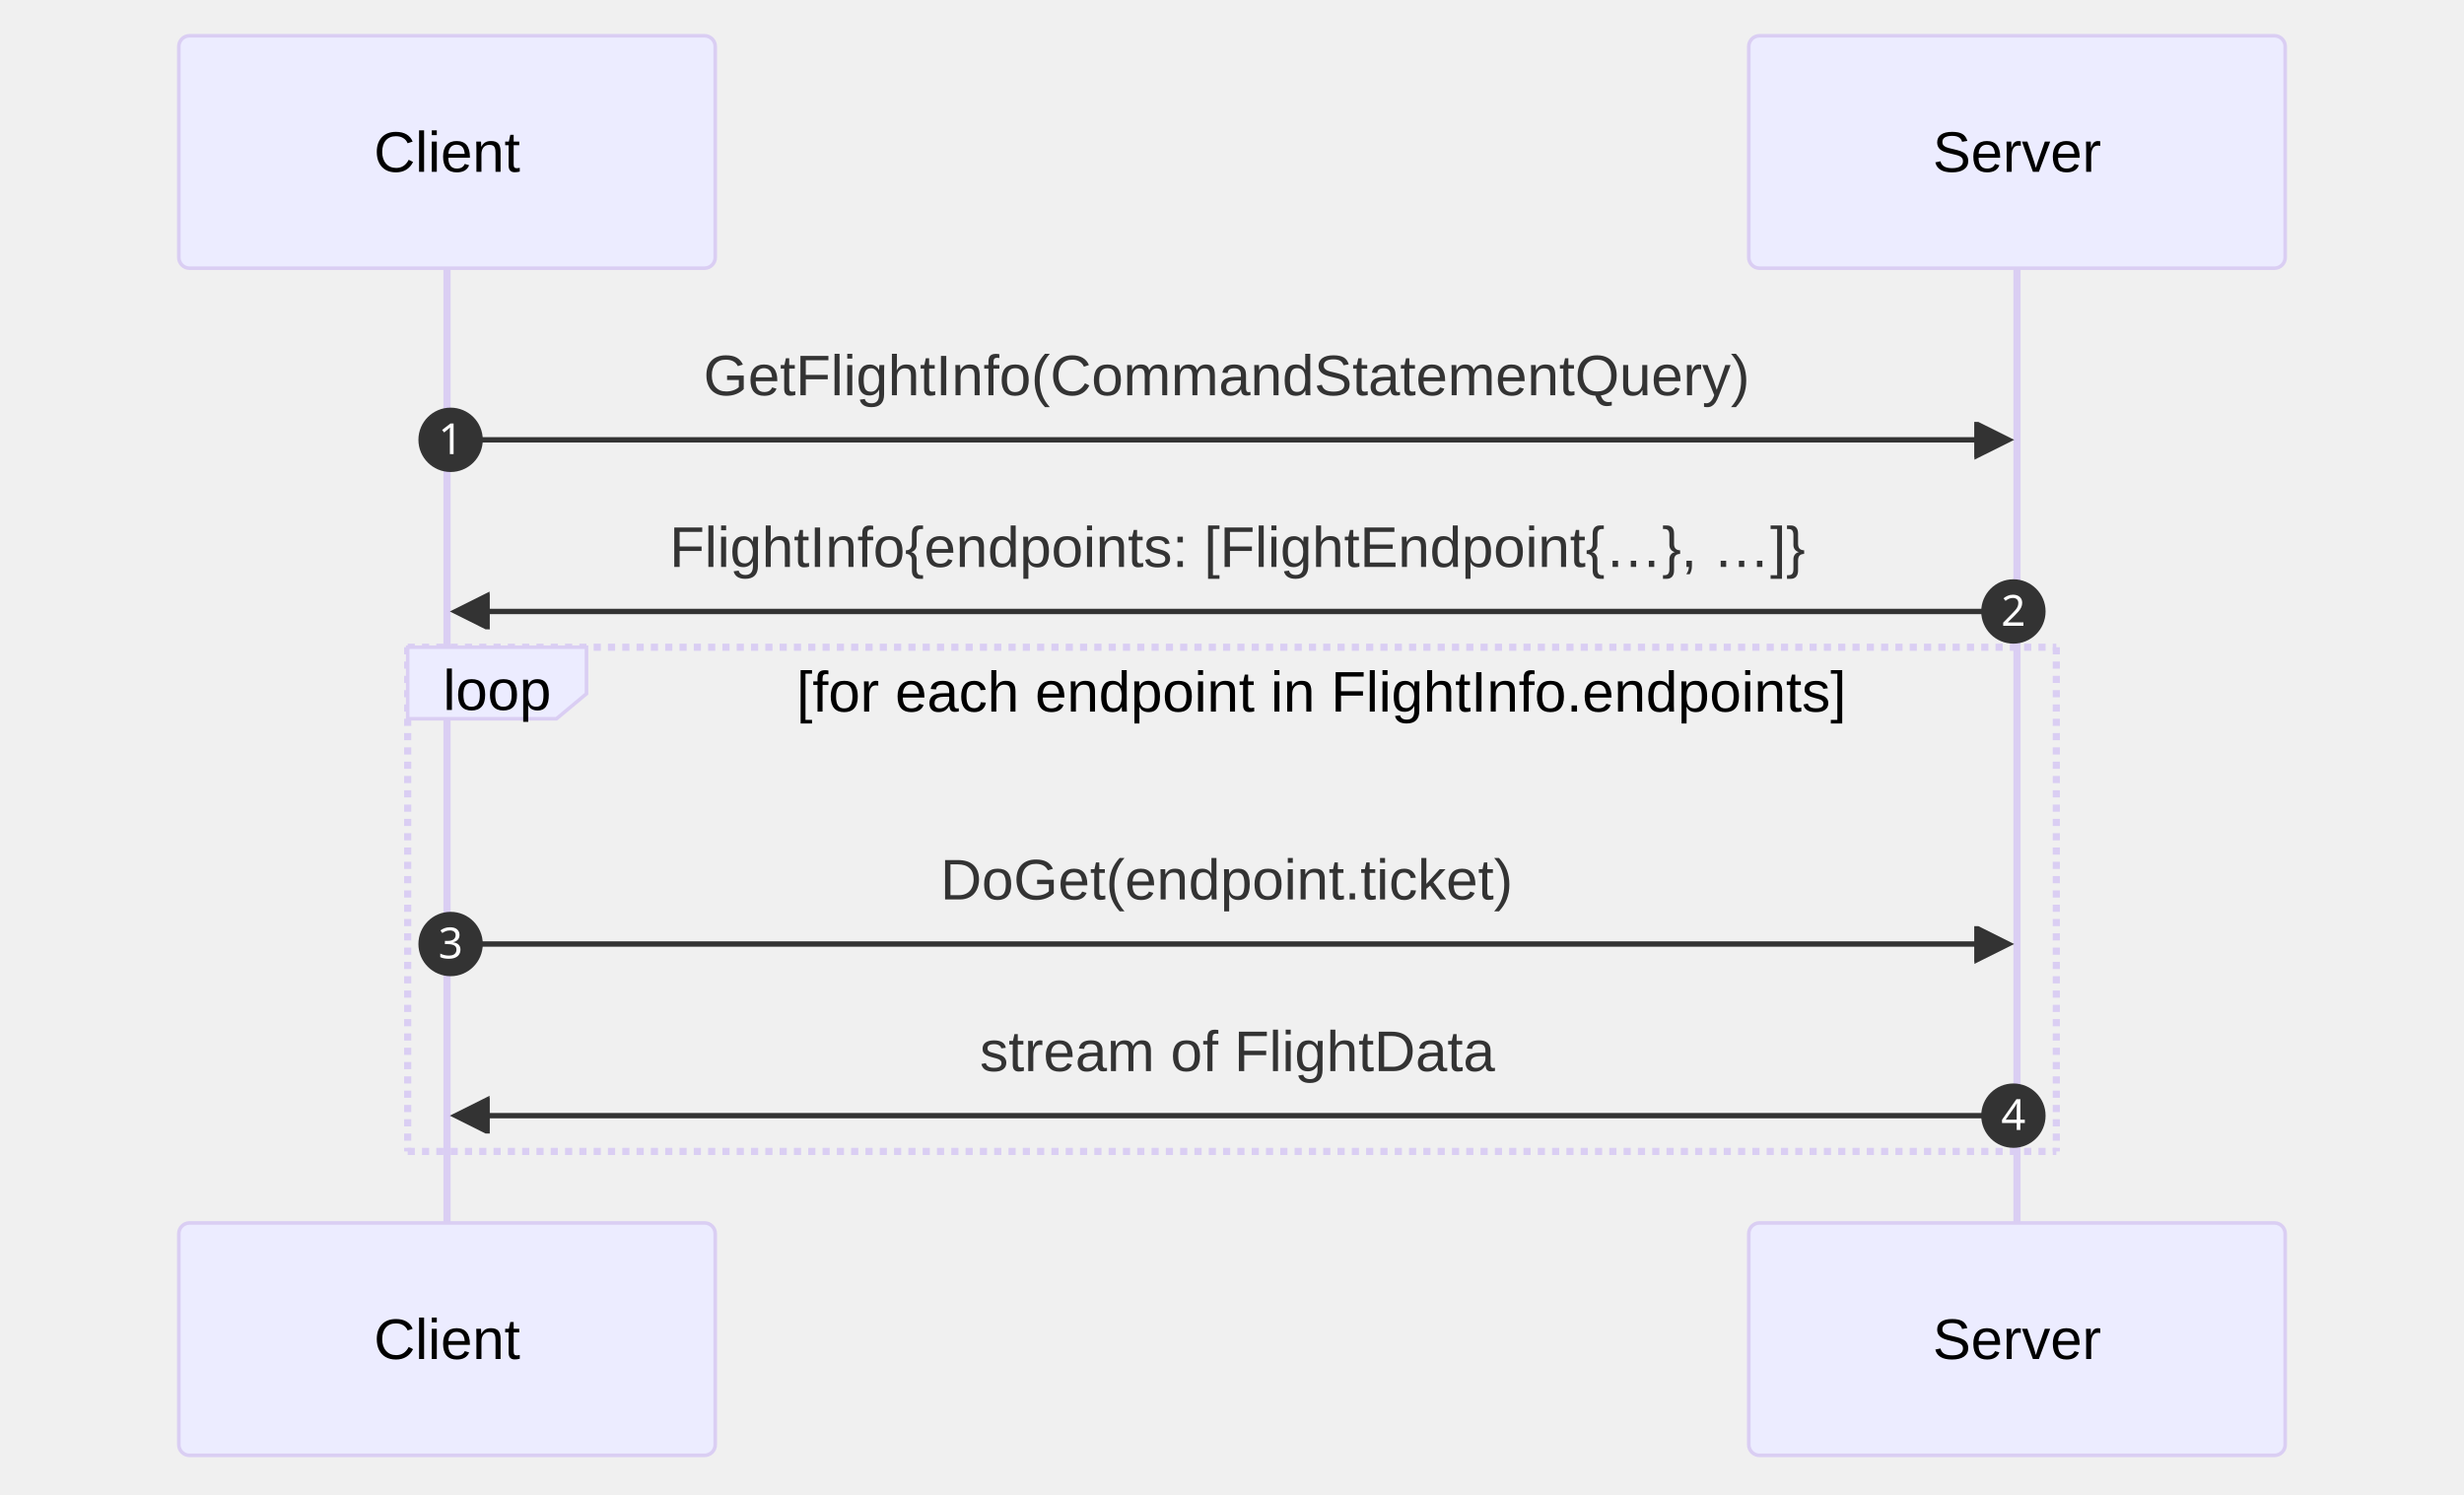
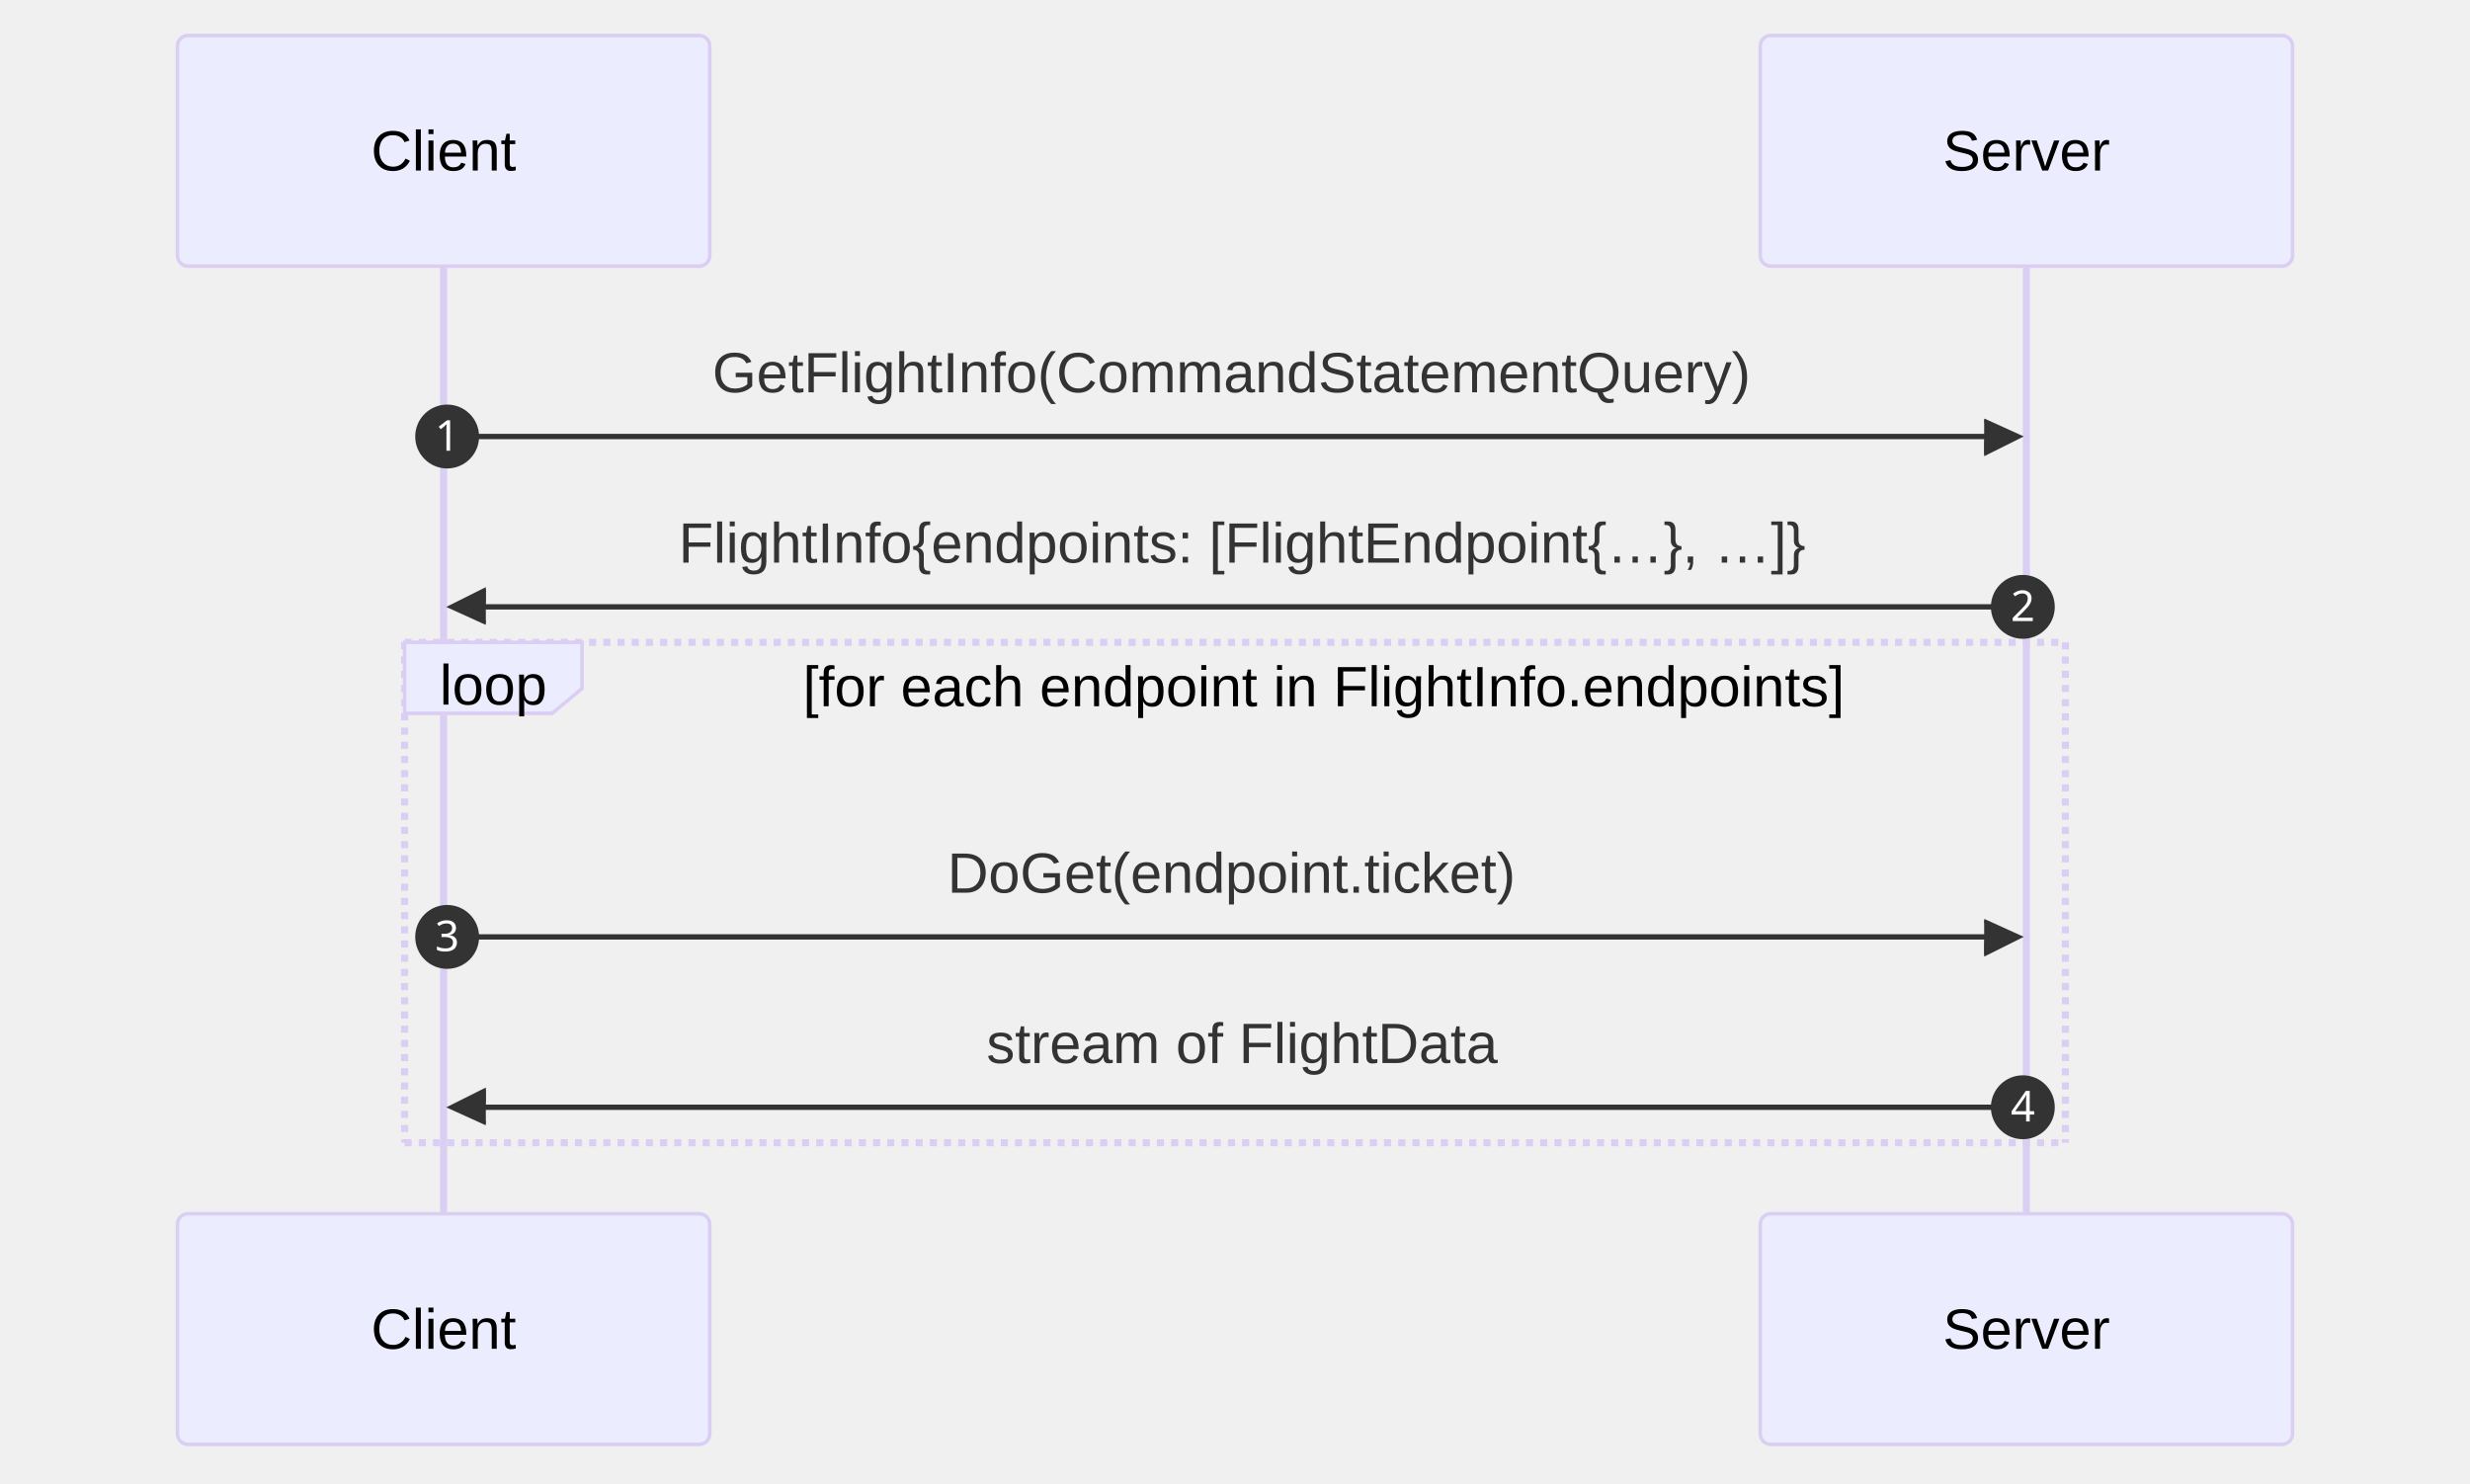
- <svg xmlns="http://www.w3.org/2000/svg" aria-roledescription="sequence" role="graphics-document document" viewBox="-50 -10 689 418" style="max-width: 689px; background-color: white;" width="100%" id="my-svg">
+ <svg xmlns="http://www.w3.org/2000/svg" aria-roledescription="sequence" role="graphics-document document" viewBox="-50 -10 696 418" style="max-width: 696px; background-color: white;" width="100%" id="my-svg">
  <g>
-     <rect class="actor actor-bottom" ry="3" rx="3" name="Server" height="65" width="150" stroke="#666" fill="#eaeaea" y="332" x="439" />
-     <text style="text-anchor: middle; font-size: 16px; font-weight: 400;" class="actor" alignment-baseline="central" dominant-baseline="central" y="364.5" x="514">
-       <tspan dy="0" x="514">Server</tspan>
+     <rect class="actor actor-bottom" ry="3" rx="3" name="Server" height="65" width="150" stroke="#666" fill="#eaeaea" y="332" x="446" />
+     <text style="text-anchor: middle; font-size: 16px; font-weight: 400;" class="actor actor-box" alignment-baseline="central" dominant-baseline="central" y="364.5" x="521">
+       <tspan dy="0" x="521">Server</tspan>
    </text>
  </g>
  <g>
    <rect class="actor actor-bottom" ry="3" rx="3" name="Client" height="65" width="150" stroke="#666" fill="#eaeaea" y="332" x="0" />
-     <text style="text-anchor: middle; font-size: 16px; font-weight: 400;" class="actor" alignment-baseline="central" dominant-baseline="central" y="364.5" x="75">
+     <text style="text-anchor: middle; font-size: 16px; font-weight: 400;" class="actor actor-box" alignment-baseline="central" dominant-baseline="central" y="364.5" x="75">
      <tspan dy="0" x="75">Client</tspan>
    </text>
  </g>
  <g>
-     <line stroke="#999" stroke-width="0.5px" class="200" y2="332" x2="514" y1="5" x1="514" id="actor1" />
+     <line name="Server" stroke="#999" stroke-width="0.5px" class="actor-line 200" y2="332" x2="521" y1="65" x1="521" id="actor1" />
    <g id="root-1">
-       <rect class="actor actor-top" ry="3" rx="3" name="Server" height="65" width="150" stroke="#666" fill="#eaeaea" y="0" x="439" />
-       <text style="text-anchor: middle; font-size: 16px; font-weight: 400;" class="actor" alignment-baseline="central" dominant-baseline="central" y="32.5" x="514">
-         <tspan dy="0" x="514">Server</tspan>
+       <rect class="actor actor-top" ry="3" rx="3" name="Server" height="65" width="150" stroke="#666" fill="#eaeaea" y="0" x="446" />
+       <text style="text-anchor: middle; font-size: 16px; font-weight: 400;" class="actor actor-box" alignment-baseline="central" dominant-baseline="central" y="32.5" x="521">
+         <tspan dy="0" x="521">Server</tspan>
      </text>
    </g>
  </g>
  <g>
-     <line stroke="#999" stroke-width="0.5px" class="200" y2="332" x2="75" y1="5" x1="75" id="actor0" />
+     <line name="Client" stroke="#999" stroke-width="0.5px" class="actor-line 200" y2="332" x2="75" y1="65" x1="75" id="actor0" />
    <g id="root-0">
      <rect class="actor actor-top" ry="3" rx="3" name="Client" height="65" width="150" stroke="#666" fill="#eaeaea" y="0" x="0" />
-       <text style="text-anchor: middle; font-size: 16px; font-weight: 400;" class="actor" alignment-baseline="central" dominant-baseline="central" y="32.5" x="75">
+       <text style="text-anchor: middle; font-size: 16px; font-weight: 400;" class="actor actor-box" alignment-baseline="central" dominant-baseline="central" y="32.5" x="75">
        <tspan dy="0" x="75">Client</tspan>
      </text>
    </g>
  </g>
-   <style>#my-svg{font-family:"trebuchet ms",verdana,arial,sans-serif;font-size:16px;fill:#333;}#my-svg .error-icon{fill:#552222;}#my-svg .error-text{fill:#552222;stroke:#552222;}#my-svg .edge-thickness-normal{stroke-width:2px;}#my-svg .edge-thickness-thick{stroke-width:3.5px;}#my-svg .edge-pattern-solid{stroke-dasharray:0;}#my-svg .edge-pattern-dashed{stroke-dasharray:3;}#my-svg .edge-pattern-dotted{stroke-dasharray:2;}#my-svg .marker{fill:#333333;stroke:#333333;}#my-svg .marker.cross{stroke:#333333;}#my-svg svg{font-family:"trebuchet ms",verdana,arial,sans-serif;font-size:16px;}#my-svg .actor{stroke:hsl(259.626, 59.777%, 87.902%);fill:#ECECFF;}#my-svg text.actor&gt;tspan{fill:black;stroke:none;}#my-svg .actor-line{stroke:grey;}#my-svg .messageLine0{stroke-width:1.5;stroke-dasharray:none;stroke:#333;}#my-svg .messageLine1{stroke-width:1.5;stroke-dasharray:2,2;stroke:#333;}#my-svg #arrowhead path{fill:#333;stroke:#333;}#my-svg .sequenceNumber{fill:white;}#my-svg #sequencenumber{fill:#333;}#my-svg #crosshead path{fill:#333;stroke:#333;}#my-svg .messageText{fill:#333;stroke:none;}#my-svg .labelBox{stroke:hsl(259.626, 59.777%, 87.902%);fill:#ECECFF;}#my-svg .labelText,#my-svg .labelText&gt;tspan{fill:black;stroke:none;}#my-svg .loopText,#my-svg .loopText&gt;tspan{fill:black;stroke:none;}#my-svg .loopLine{stroke-width:2px;stroke-dasharray:2,2;stroke:hsl(259.626, 59.777%, 87.902%);fill:hsl(259.626, 59.777%, 87.902%);}#my-svg .note{stroke:#aaaa33;fill:#fff5ad;}#my-svg .noteText,#my-svg .noteText&gt;tspan{fill:black;stroke:none;}#my-svg .activation0{fill:#f4f4f4;stroke:#666;}#my-svg .activation1{fill:#f4f4f4;stroke:#666;}#my-svg .activation2{fill:#f4f4f4;stroke:#666;}#my-svg .actorPopupMenu{position:absolute;}#my-svg .actorPopupMenuPanel{position:absolute;fill:#ECECFF;box-shadow:0px 8px 16px 0px rgba(0,0,0,0.2);filter:drop-shadow(3px 5px 2px rgb(0 0 0 / 0.4));}#my-svg .actor-man line{stroke:hsl(259.626, 59.777%, 87.902%);fill:#ECECFF;}#my-svg .actor-man circle,#my-svg line{stroke:hsl(259.626, 59.777%, 87.902%);fill:#ECECFF;stroke-width:2px;}#my-svg :root{--mermaid-font-family:"trebuchet ms",verdana,arial,sans-serif;}</style>
+   <style>#my-svg{font-family:"trebuchet ms",verdana,arial,sans-serif;font-size:16px;fill:#333;}#my-svg .error-icon{fill:#552222;}#my-svg .error-text{fill:#552222;stroke:#552222;}#my-svg .edge-thickness-normal{stroke-width:1px;}#my-svg .edge-thickness-thick{stroke-width:3.5px;}#my-svg .edge-pattern-solid{stroke-dasharray:0;}#my-svg .edge-thickness-invisible{stroke-width:0;fill:none;}#my-svg .edge-pattern-dashed{stroke-dasharray:3;}#my-svg .edge-pattern-dotted{stroke-dasharray:2;}#my-svg .marker{fill:#333333;stroke:#333333;}#my-svg .marker.cross{stroke:#333333;}#my-svg svg{font-family:"trebuchet ms",verdana,arial,sans-serif;font-size:16px;}#my-svg p{margin:0;}#my-svg .actor{stroke:hsl(259.626, 59.777%, 87.902%);fill:#ECECFF;}#my-svg text.actor&gt;tspan{fill:black;stroke:none;}#my-svg .actor-line{stroke:hsl(259.626, 59.777%, 87.902%);}#my-svg .messageLine0{stroke-width:1.5;stroke-dasharray:none;stroke:#333;}#my-svg .messageLine1{stroke-width:1.5;stroke-dasharray:2,2;stroke:#333;}#my-svg #arrowhead path{fill:#333;stroke:#333;}#my-svg .sequenceNumber{fill:white;}#my-svg #sequencenumber{fill:#333;}#my-svg #crosshead path{fill:#333;stroke:#333;}#my-svg .messageText{fill:#333;stroke:none;}#my-svg .labelBox{stroke:hsl(259.626, 59.777%, 87.902%);fill:#ECECFF;}#my-svg .labelText,#my-svg .labelText&gt;tspan{fill:black;stroke:none;}#my-svg .loopText,#my-svg .loopText&gt;tspan{fill:black;stroke:none;}#my-svg .loopLine{stroke-width:2px;stroke-dasharray:2,2;stroke:hsl(259.626, 59.777%, 87.902%);fill:hsl(259.626, 59.777%, 87.902%);}#my-svg .note{stroke:#aaaa33;fill:#fff5ad;}#my-svg .noteText,#my-svg .noteText&gt;tspan{fill:black;stroke:none;}#my-svg .activation0{fill:#f4f4f4;stroke:#666;}#my-svg .activation1{fill:#f4f4f4;stroke:#666;}#my-svg .activation2{fill:#f4f4f4;stroke:#666;}#my-svg .actorPopupMenu{position:absolute;}#my-svg .actorPopupMenuPanel{position:absolute;fill:#ECECFF;box-shadow:0px 8px 16px 0px rgba(0,0,0,0.2);filter:drop-shadow(3px 5px 2px rgb(0 0 0 / 0.4));}#my-svg .actor-man line{stroke:hsl(259.626, 59.777%, 87.902%);fill:#ECECFF;}#my-svg .actor-man circle,#my-svg line{stroke:hsl(259.626, 59.777%, 87.902%);fill:#ECECFF;stroke-width:2px;}#my-svg :root{--mermaid-font-family:"trebuchet ms",verdana,arial,sans-serif;}</style>
  <g />
  <defs>
    <symbol height="24" width="24" id="computer">
      <path d="M2 2v13h20v-13h-20zm18 11h-16v-9h16v9zm-10.228 6l.466-1h3.524l.467 1h-4.457zm14.228 3h-24l2-6h2.104l-1.33 4h18.45l-1.297-4h2.073l2 6zm-5-10h-14v-7h14v7z" transform="scale(.5)" />
    </symbol>
  </defs>
  <defs>
    <symbol clip-rule="evenodd" fill-rule="evenodd" id="database">
      <path d="M12.258.001l.256.004.255.005.253.008.251.01.249.012.247.015.246.016.242.019.241.02.239.023.236.024.233.027.231.028.229.031.225.032.223.034.22.036.217.038.214.04.211.041.208.043.205.045.201.046.198.048.194.05.191.051.187.053.183.054.18.056.175.057.172.059.168.06.163.061.16.063.155.064.15.066.074.033.073.033.071.034.07.034.069.035.068.035.067.035.066.035.064.036.064.036.062.036.06.036.06.037.058.037.058.037.055.038.055.038.053.038.052.038.051.039.05.039.048.039.047.039.045.04.044.04.043.04.041.04.04.041.039.041.037.041.036.041.034.041.033.042.032.042.03.042.029.042.027.042.026.043.024.043.023.043.021.043.02.043.018.044.017.043.015.044.013.044.012.044.011.045.009.044.007.045.006.045.004.045.002.045.001.045v17l-.001.045-.002.045-.004.045-.006.045-.007.045-.009.044-.011.045-.012.044-.013.044-.015.044-.017.043-.018.044-.02.043-.021.043-.023.043-.024.043-.026.043-.027.042-.029.042-.03.042-.032.042-.033.042-.034.041-.036.041-.037.041-.039.041-.04.041-.041.04-.043.04-.044.04-.045.04-.047.039-.048.039-.05.039-.051.039-.052.038-.053.038-.055.038-.055.038-.058.037-.058.037-.06.037-.06.036-.062.036-.064.036-.064.036-.066.035-.067.035-.068.035-.069.035-.07.034-.071.034-.073.033-.074.033-.15.066-.155.064-.16.063-.163.061-.168.06-.172.059-.175.057-.18.056-.183.054-.187.053-.191.051-.194.05-.198.048-.201.046-.205.045-.208.043-.211.041-.214.04-.217.038-.22.036-.223.034-.225.032-.229.031-.231.028-.233.027-.236.024-.239.023-.241.02-.242.019-.246.016-.247.015-.249.012-.251.01-.253.008-.255.005-.256.004-.258.001-.258-.001-.256-.004-.255-.005-.253-.008-.251-.01-.249-.012-.247-.015-.245-.016-.243-.019-.241-.02-.238-.023-.236-.024-.234-.027-.231-.028-.228-.031-.226-.032-.223-.034-.22-.036-.217-.038-.214-.04-.211-.041-.208-.043-.204-.045-.201-.046-.198-.048-.195-.05-.19-.051-.187-.053-.184-.054-.179-.056-.176-.057-.172-.059-.167-.06-.164-.061-.159-.063-.155-.064-.151-.066-.074-.033-.072-.033-.072-.034-.07-.034-.069-.035-.068-.035-.067-.035-.066-.035-.064-.036-.063-.036-.062-.036-.061-.036-.06-.037-.058-.037-.057-.037-.056-.038-.055-.038-.053-.038-.052-.038-.051-.039-.049-.039-.049-.039-.046-.039-.046-.04-.044-.04-.043-.04-.041-.04-.04-.041-.039-.041-.037-.041-.036-.041-.034-.041-.033-.042-.032-.042-.03-.042-.029-.042-.027-.042-.026-.043-.024-.043-.023-.043-.021-.043-.02-.043-.018-.044-.017-.043-.015-.044-.013-.044-.012-.044-.011-.045-.009-.044-.007-.045-.006-.045-.004-.045-.002-.045-.001-.045v-17l.001-.045.002-.045.004-.045.006-.045.007-.045.009-.044.011-.045.012-.044.013-.044.015-.044.017-.043.018-.044.02-.043.021-.043.023-.043.024-.043.026-.043.027-.042.029-.042.03-.042.032-.042.033-.042.034-.041.036-.041.037-.041.039-.041.04-.041.041-.04.043-.04.044-.04.046-.04.046-.039.049-.039.049-.039.051-.039.052-.038.053-.038.055-.038.056-.038.057-.037.058-.037.06-.037.061-.036.062-.036.063-.036.064-.036.066-.035.067-.035.068-.035.069-.035.07-.034.072-.034.072-.033.074-.033.151-.066.155-.064.159-.063.164-.061.167-.06.172-.059.176-.057.179-.056.184-.054.187-.053.19-.051.195-.05.198-.048.201-.046.204-.045.208-.043.211-.041.214-.04.217-.038.22-.036.223-.034.226-.032.228-.031.231-.028.234-.027.236-.024.238-.023.241-.02.243-.019.245-.016.247-.015.249-.012.251-.01.253-.008.255-.005.256-.004.258-.001.258.001zm-9.258 20.499v.01l.001.021.003.021.004.022.005.021.006.022.007.022.009.023.01.022.011.023.012.023.013.023.015.023.016.024.017.023.018.024.019.024.021.024.022.025.023.024.024.025.052.049.056.05.061.051.066.051.07.051.075.051.079.052.084.052.088.052.092.052.097.052.102.051.105.052.11.052.114.051.119.051.123.051.127.05.131.05.135.05.139.048.144.049.147.047.152.047.155.047.16.045.163.045.167.043.171.043.176.041.178.041.183.039.187.039.19.037.194.035.197.035.202.033.204.031.209.03.212.029.216.027.219.025.222.024.226.021.23.02.233.018.236.016.24.015.243.012.246.01.249.008.253.005.256.004.259.001.26-.001.257-.004.254-.005.25-.008.247-.011.244-.012.241-.014.237-.016.233-.018.231-.021.226-.021.224-.024.22-.026.216-.027.212-.028.21-.031.205-.031.202-.034.198-.034.194-.036.191-.037.187-.039.183-.04.179-.04.175-.042.172-.043.168-.044.163-.045.16-.046.155-.046.152-.047.148-.048.143-.049.139-.049.136-.05.131-.05.126-.05.123-.051.118-.052.114-.051.11-.052.106-.052.101-.052.096-.052.092-.052.088-.053.083-.051.079-.052.074-.052.07-.051.065-.051.06-.051.056-.05.051-.05.023-.024.023-.025.021-.024.02-.024.019-.024.018-.024.017-.024.015-.023.014-.024.013-.023.012-.023.01-.023.01-.022.008-.022.006-.022.006-.022.004-.022.004-.021.001-.021.001-.021v-4.127l-.077.055-.08.053-.083.054-.085.053-.087.052-.09.052-.093.051-.095.05-.097.05-.1.049-.102.049-.105.048-.106.047-.109.047-.111.046-.114.045-.115.045-.118.044-.12.043-.122.042-.124.042-.126.041-.128.04-.13.04-.132.038-.134.038-.135.037-.138.037-.139.035-.142.035-.143.034-.144.033-.147.032-.148.031-.15.03-.151.03-.153.029-.154.027-.156.027-.158.026-.159.025-.161.024-.162.023-.163.022-.165.021-.166.02-.167.019-.169.018-.169.017-.171.016-.173.015-.173.014-.175.013-.175.012-.177.011-.178.01-.179.008-.179.008-.181.006-.182.005-.182.004-.184.003-.184.002h-.37l-.184-.002-.184-.003-.182-.004-.182-.005-.181-.006-.179-.008-.179-.008-.178-.01-.176-.011-.176-.012-.175-.013-.173-.014-.172-.015-.171-.016-.17-.017-.169-.018-.167-.019-.166-.02-.165-.021-.163-.022-.162-.023-.161-.024-.159-.025-.157-.026-.156-.027-.155-.027-.153-.029-.151-.03-.15-.03-.148-.031-.146-.032-.145-.033-.143-.034-.141-.035-.14-.035-.137-.037-.136-.037-.134-.038-.132-.038-.13-.04-.128-.04-.126-.041-.124-.042-.122-.042-.12-.044-.117-.043-.116-.045-.113-.045-.112-.046-.109-.047-.106-.047-.105-.048-.102-.049-.1-.049-.097-.05-.095-.05-.093-.052-.09-.051-.087-.052-.085-.053-.083-.054-.08-.054-.077-.054v4.127zm0-5.654v.011l.001.021.003.021.004.021.005.022.006.022.007.022.009.022.01.022.011.023.012.023.013.023.015.024.016.023.017.024.018.024.019.024.021.024.022.024.023.025.024.024.052.05.056.05.061.05.066.051.07.051.075.052.079.051.084.052.088.052.092.052.097.052.102.052.105.052.11.051.114.051.119.052.123.05.127.051.131.05.135.049.139.049.144.048.147.048.152.047.155.046.16.045.163.045.167.044.171.042.176.042.178.04.183.04.187.038.19.037.194.036.197.034.202.033.204.032.209.03.212.028.216.027.219.025.222.024.226.022.23.02.233.018.236.016.24.014.243.012.246.01.249.008.253.006.256.003.259.001.26-.001.257-.003.254-.006.25-.008.247-.01.244-.012.241-.015.237-.016.233-.018.231-.02.226-.022.224-.024.22-.025.216-.027.212-.029.21-.03.205-.032.202-.033.198-.035.194-.036.191-.037.187-.039.183-.039.179-.041.175-.042.172-.043.168-.044.163-.045.16-.045.155-.047.152-.047.148-.048.143-.048.139-.05.136-.049.131-.05.126-.051.123-.051.118-.051.114-.052.11-.052.106-.052.101-.052.096-.052.092-.052.088-.052.083-.052.079-.052.074-.051.07-.052.065-.051.06-.05.056-.051.051-.049.023-.025.023-.024.021-.025.02-.024.019-.024.018-.024.017-.024.015-.023.014-.023.013-.024.012-.022.01-.023.01-.023.008-.022.006-.022.006-.022.004-.021.004-.022.001-.021.001-.021v-4.139l-.077.054-.08.054-.083.054-.085.052-.087.053-.09.051-.093.051-.095.051-.097.05-.1.049-.102.049-.105.048-.106.047-.109.047-.111.046-.114.045-.115.044-.118.044-.12.044-.122.042-.124.042-.126.041-.128.04-.13.039-.132.039-.134.038-.135.037-.138.036-.139.036-.142.035-.143.033-.144.033-.147.033-.148.031-.15.03-.151.03-.153.028-.154.028-.156.027-.158.026-.159.025-.161.024-.162.023-.163.022-.165.021-.166.02-.167.019-.169.018-.169.017-.171.016-.173.015-.173.014-.175.013-.175.012-.177.011-.178.009-.179.009-.179.007-.181.007-.182.005-.182.004-.184.003-.184.002h-.37l-.184-.002-.184-.003-.182-.004-.182-.005-.181-.007-.179-.007-.179-.009-.178-.009-.176-.011-.176-.012-.175-.013-.173-.014-.172-.015-.171-.016-.17-.017-.169-.018-.167-.019-.166-.02-.165-.021-.163-.022-.162-.023-.161-.024-.159-.025-.157-.026-.156-.027-.155-.028-.153-.028-.151-.03-.15-.03-.148-.031-.146-.033-.145-.033-.143-.033-.141-.035-.14-.036-.137-.036-.136-.037-.134-.038-.132-.039-.13-.039-.128-.04-.126-.041-.124-.042-.122-.043-.12-.043-.117-.044-.116-.044-.113-.046-.112-.046-.109-.046-.106-.047-.105-.048-.102-.049-.1-.049-.097-.05-.095-.051-.093-.051-.09-.051-.087-.053-.085-.052-.083-.054-.08-.054-.077-.054v4.139zm0-5.666v.011l.001.02.003.022.004.021.005.022.006.021.007.022.009.023.01.022.011.023.012.023.013.023.015.023.016.024.017.024.018.023.019.024.021.025.022.024.023.024.024.025.052.05.056.05.061.05.066.051.07.051.075.052.079.051.084.052.088.052.092.052.097.052.102.052.105.051.11.052.114.051.119.051.123.051.127.05.131.05.135.05.139.049.144.048.147.048.152.047.155.046.16.045.163.045.167.043.171.043.176.042.178.04.183.04.187.038.19.037.194.036.197.034.202.033.204.032.209.03.212.028.216.027.219.025.222.024.226.021.23.02.233.018.236.017.24.014.243.012.246.01.249.008.253.006.256.003.259.001.26-.001.257-.003.254-.006.25-.008.247-.01.244-.013.241-.014.237-.016.233-.018.231-.02.226-.022.224-.024.22-.025.216-.027.212-.029.21-.03.205-.032.202-.033.198-.035.194-.036.191-.037.187-.039.183-.039.179-.041.175-.042.172-.043.168-.044.163-.045.16-.045.155-.047.152-.047.148-.048.143-.049.139-.049.136-.049.131-.051.126-.05.123-.051.118-.052.114-.051.11-.052.106-.052.101-.052.096-.052.092-.052.088-.052.083-.052.079-.052.074-.052.07-.051.065-.051.06-.051.056-.05.051-.049.023-.025.023-.025.021-.024.02-.024.019-.024.018-.024.017-.024.015-.023.014-.024.013-.023.012-.023.01-.022.01-.023.008-.022.006-.022.006-.022.004-.022.004-.021.001-.021.001-.021v-4.153l-.077.054-.08.054-.083.053-.085.053-.087.053-.09.051-.093.051-.095.051-.097.05-.1.049-.102.048-.105.048-.106.048-.109.046-.111.046-.114.046-.115.044-.118.044-.12.043-.122.043-.124.042-.126.041-.128.04-.13.039-.132.039-.134.038-.135.037-.138.036-.139.036-.142.034-.143.034-.144.033-.147.032-.148.032-.15.03-.151.03-.153.028-.154.028-.156.027-.158.026-.159.024-.161.024-.162.023-.163.023-.165.021-.166.02-.167.019-.169.018-.169.017-.171.016-.173.015-.173.014-.175.013-.175.012-.177.01-.178.01-.179.009-.179.007-.181.006-.182.006-.182.004-.184.003-.184.001-.185.001-.185-.001-.184-.001-.184-.003-.182-.004-.182-.006-.181-.006-.179-.007-.179-.009-.178-.01-.176-.01-.176-.012-.175-.013-.173-.014-.172-.015-.171-.016-.17-.017-.169-.018-.167-.019-.166-.02-.165-.021-.163-.023-.162-.023-.161-.024-.159-.024-.157-.026-.156-.027-.155-.028-.153-.028-.151-.03-.15-.03-.148-.032-.146-.032-.145-.033-.143-.034-.141-.034-.14-.036-.137-.036-.136-.037-.134-.038-.132-.039-.13-.039-.128-.041-.126-.041-.124-.041-.122-.043-.12-.043-.117-.044-.116-.044-.113-.046-.112-.046-.109-.046-.106-.048-.105-.048-.102-.048-.1-.05-.097-.049-.095-.051-.093-.051-.09-.052-.087-.052-.085-.053-.083-.053-.08-.054-.077-.054v4.153zm8.74-8.179l-.257.004-.254.005-.25.008-.247.011-.244.012-.241.014-.237.016-.233.018-.231.021-.226.022-.224.023-.22.026-.216.027-.212.028-.21.031-.205.032-.202.033-.198.034-.194.036-.191.038-.187.038-.183.04-.179.041-.175.042-.172.043-.168.043-.163.045-.16.046-.155.046-.152.048-.148.048-.143.048-.139.049-.136.05-.131.05-.126.051-.123.051-.118.051-.114.052-.11.052-.106.052-.101.052-.096.052-.092.052-.088.052-.083.052-.079.052-.074.051-.07.052-.065.051-.06.05-.056.05-.051.05-.023.025-.023.024-.021.024-.02.025-.019.024-.018.024-.017.023-.015.024-.014.023-.013.023-.012.023-.01.023-.01.022-.008.022-.006.023-.006.021-.004.022-.004.021-.001.021-.001.021.001.021.001.021.004.021.004.022.006.021.006.023.008.022.01.022.01.023.012.023.013.023.014.023.015.024.017.023.018.024.019.024.02.025.021.024.023.024.023.025.051.05.056.05.06.05.065.051.07.052.074.051.079.052.083.052.088.052.092.052.096.052.101.052.106.052.11.052.114.052.118.051.123.051.126.051.131.05.136.05.139.049.143.048.148.048.152.048.155.046.16.046.163.045.168.043.172.043.175.042.179.041.183.04.187.038.191.038.194.036.198.034.202.033.205.032.21.031.212.028.216.027.22.026.224.023.226.022.231.021.233.018.237.016.241.014.244.012.247.011.25.008.254.005.257.004.26.001.26-.001.257-.004.254-.005.25-.008.247-.011.244-.012.241-.014.237-.016.233-.018.231-.021.226-.022.224-.023.22-.026.216-.027.212-.028.21-.031.205-.032.202-.033.198-.034.194-.036.191-.038.187-.038.183-.04.179-.041.175-.042.172-.043.168-.043.163-.045.16-.046.155-.046.152-.048.148-.048.143-.048.139-.049.136-.05.131-.05.126-.051.123-.051.118-.051.114-.052.11-.052.106-.052.101-.052.096-.052.092-.052.088-.052.083-.052.079-.052.074-.051.07-.052.065-.051.06-.05.056-.05.051-.05.023-.025.023-.024.021-.024.02-.025.019-.024.018-.024.017-.023.015-.024.014-.023.013-.023.012-.023.01-.023.01-.022.008-.022.006-.023.006-.021.004-.022.004-.021.001-.021.001-.021-.001-.021-.001-.021-.004-.021-.004-.022-.006-.021-.006-.023-.008-.022-.01-.022-.01-.023-.012-.023-.013-.023-.014-.023-.015-.024-.017-.023-.018-.024-.019-.024-.02-.025-.021-.024-.023-.024-.023-.025-.051-.05-.056-.05-.06-.05-.065-.051-.07-.052-.074-.051-.079-.052-.083-.052-.088-.052-.092-.052-.096-.052-.101-.052-.106-.052-.11-.052-.114-.052-.118-.051-.123-.051-.126-.051-.131-.05-.136-.05-.139-.049-.143-.048-.148-.048-.152-.048-.155-.046-.16-.046-.163-.045-.168-.043-.172-.043-.175-.042-.179-.041-.183-.04-.187-.038-.191-.038-.194-.036-.198-.034-.202-.033-.205-.032-.21-.031-.212-.028-.216-.027-.22-.026-.224-.023-.226-.022-.231-.021-.233-.018-.237-.016-.241-.014-.244-.012-.247-.011-.25-.008-.254-.005-.257-.004-.26-.001-.26.001z" transform="scale(.5)" />
    </symbol>
  </defs>
  <defs>
    <symbol height="24" width="24" id="clock">
      <path d="M12 2c5.514 0 10 4.486 10 10s-4.486 10-10 10-10-4.486-10-10 4.486-10 10-10zm0-2c-6.627 0-12 5.373-12 12s5.373 12 12 12 12-5.373 12-12-5.373-12-12-12zm5.848 12.459c.202.038.202.333.001.372-1.907.361-6.045 1.111-6.547 1.111-.719 0-1.301-.582-1.301-1.301 0-.512.77-5.447 1.125-7.445.034-.192.312-.181.343.014l.985 6.238 5.394 1.011z" transform="scale(.5)" />
    </symbol>
  </defs>
  <defs>
-     <marker orient="auto" markerHeight="12" markerWidth="12" markerUnits="userSpaceOnUse" refY="5" refX="7.9" id="arrowhead">
-       <path d="M 0 0 L 10 5 L 0 10 z" />
+     <marker orient="auto-start-reverse" markerHeight="12" markerWidth="12" markerUnits="userSpaceOnUse" refY="5" refX="7.9" id="arrowhead">
+       <path d="M -1 0 L 10 5 L 0 10 z" />
    </marker>
  </defs>
  <defs>
    <marker refY="4.5" refX="4" orient="auto" markerHeight="8" markerWidth="15" id="crosshead">
      <path style="stroke-dasharray: 0, 0;" d="M 1,2 L 6,7 M 6,2 L 1,7" stroke-width="1pt" stroke="#000000" fill="none" />
    </marker>
  </defs>
  <defs>
    <marker orient="auto" markerHeight="28" markerWidth="20" refY="7" refX="15.5" id="filled-head">
      <path d="M 18,7 L9,13 L14,7 L9,1 Z" />
    </marker>
  </defs>
  <defs>
    <marker orient="auto" markerHeight="40" markerWidth="60" refY="15" refX="15" id="sequencenumber">
      <circle r="6" cy="15" cx="15" />
    </marker>
  </defs>
  <g>
-     <line class="loopLine" y2="171" x2="525" y1="171" x1="64" />
-     <line class="loopLine" y2="312" x2="525" y1="171" x1="525" />
-     <line class="loopLine" y2="312" x2="525" y1="312" x1="64" />
+     <line class="loopLine" y2="171" x2="532" y1="171" x1="64" />
+     <line class="loopLine" y2="312" x2="532" y1="171" x1="532" />
+     <line class="loopLine" y2="312" x2="532" y1="312" x1="64" />
    <line class="loopLine" y2="312" x2="64" y1="171" x1="64" />
    <polygon class="labelBox" points="64,171 114,171 114,184 105.6,191 64,191" />
    <text style="font-size: 16px; font-weight: 400;" class="labelText" alignment-baseline="middle" dominant-baseline="middle" text-anchor="middle" y="184" x="89">loop</text>
-     <text style="font-size: 16px; font-weight: 400;" class="loopText" text-anchor="middle" y="189" x="319.5">
-       <tspan x="319.5">[for each endpoint in FlightInfo.endpoints]</tspan>
+     <text style="font-size: 16px; font-weight: 400;" class="loopText" text-anchor="middle" y="189" x="323">
+       <tspan x="323">[for each endpoint in FlightInfo.endpoints]</tspan>
    </text>
  </g>
-   <text style="font-size: 16px; font-weight: 400;" dy="1em" class="messageText" alignment-baseline="middle" dominant-baseline="middle" text-anchor="middle" y="80" x="293">GetFlightInfo(CommandStatementQuery)</text>
-   <line style="fill: none;" marker-start="url(#sequencenumber)" marker-end="url(#arrowhead)" stroke="none" stroke-width="2" class="messageLine0" y2="113" x2="510" y1="113" x1="76" />
+   <text style="font-size: 16px; font-weight: 400;" dy="1em" class="messageText" alignment-baseline="middle" dominant-baseline="middle" text-anchor="middle" y="80" x="297">GetFlightInfo(CommandStatementQuery)</text>
+   <line style="fill: none;" marker-start="url(#sequencenumber)" marker-end="url(#arrowhead)" stroke="none" stroke-width="2" class="messageLine0" y2="113" x2="517" y1="113" x1="76" />
  <text class="sequenceNumber" text-anchor="middle" font-size="12px" font-family="sans-serif" y="117" x="76">1</text>
-   <text style="font-size: 16px; font-weight: 400;" dy="1em" class="messageText" alignment-baseline="middle" dominant-baseline="middle" text-anchor="middle" y="128" x="296">FlightInfo{endpoints: [FlightEndpoint{…}, …]}</text>
-   <line style="fill: none;" marker-start="url(#sequencenumber)" marker-end="url(#arrowhead)" stroke="none" stroke-width="2" class="messageLine0" y2="161" x2="79" y1="161" x1="513" />
-   <text class="sequenceNumber" text-anchor="middle" font-size="12px" font-family="sans-serif" y="165" x="513">2</text>
-   <text style="font-size: 16px; font-weight: 400;" dy="1em" class="messageText" alignment-baseline="middle" dominant-baseline="middle" text-anchor="middle" y="221" x="293">DoGet(endpoint.ticket)</text>
-   <line style="fill: none;" marker-start="url(#sequencenumber)" marker-end="url(#arrowhead)" stroke="none" stroke-width="2" class="messageLine0" y2="254" x2="510" y1="254" x1="76" />
+   <text style="font-size: 16px; font-weight: 400;" dy="1em" class="messageText" alignment-baseline="middle" dominant-baseline="middle" text-anchor="middle" y="128" x="300">FlightInfo{endpoints: [FlightEndpoint{…}, …]}</text>
+   <line style="fill: none;" marker-start="url(#sequencenumber)" marker-end="url(#arrowhead)" stroke="none" stroke-width="2" class="messageLine0" y2="161" x2="79" y1="161" x1="520" />
+   <text class="sequenceNumber" text-anchor="middle" font-size="12px" font-family="sans-serif" y="165" x="520">2</text>
+   <text style="font-size: 16px; font-weight: 400;" dy="1em" class="messageText" alignment-baseline="middle" dominant-baseline="middle" text-anchor="middle" y="221" x="297">DoGet(endpoint.ticket)</text>
+   <line style="fill: none;" marker-start="url(#sequencenumber)" marker-end="url(#arrowhead)" stroke="none" stroke-width="2" class="messageLine0" y2="254" x2="517" y1="254" x1="76" />
  <text class="sequenceNumber" text-anchor="middle" font-size="12px" font-family="sans-serif" y="258" x="76">3</text>
-   <text style="font-size: 16px; font-weight: 400;" dy="1em" class="messageText" alignment-baseline="middle" dominant-baseline="middle" text-anchor="middle" y="269" x="296">stream of FlightData</text>
-   <line style="fill: none;" marker-start="url(#sequencenumber)" marker-end="url(#arrowhead)" stroke="none" stroke-width="2" class="messageLine0" y2="302" x2="79" y1="302" x1="513" />
-   <text class="sequenceNumber" text-anchor="middle" font-size="12px" font-family="sans-serif" y="306" x="513">4</text>
+   <text style="font-size: 16px; font-weight: 400;" dy="1em" class="messageText" alignment-baseline="middle" dominant-baseline="middle" text-anchor="middle" y="269" x="300">stream of FlightData</text>
+   <line style="fill: none;" marker-start="url(#sequencenumber)" marker-end="url(#arrowhead)" stroke="none" stroke-width="2" class="messageLine0" y2="302" x2="79" y1="302" x1="520" />
+   <text class="sequenceNumber" text-anchor="middle" font-size="12px" font-family="sans-serif" y="306" x="520">4</text>
</svg>
